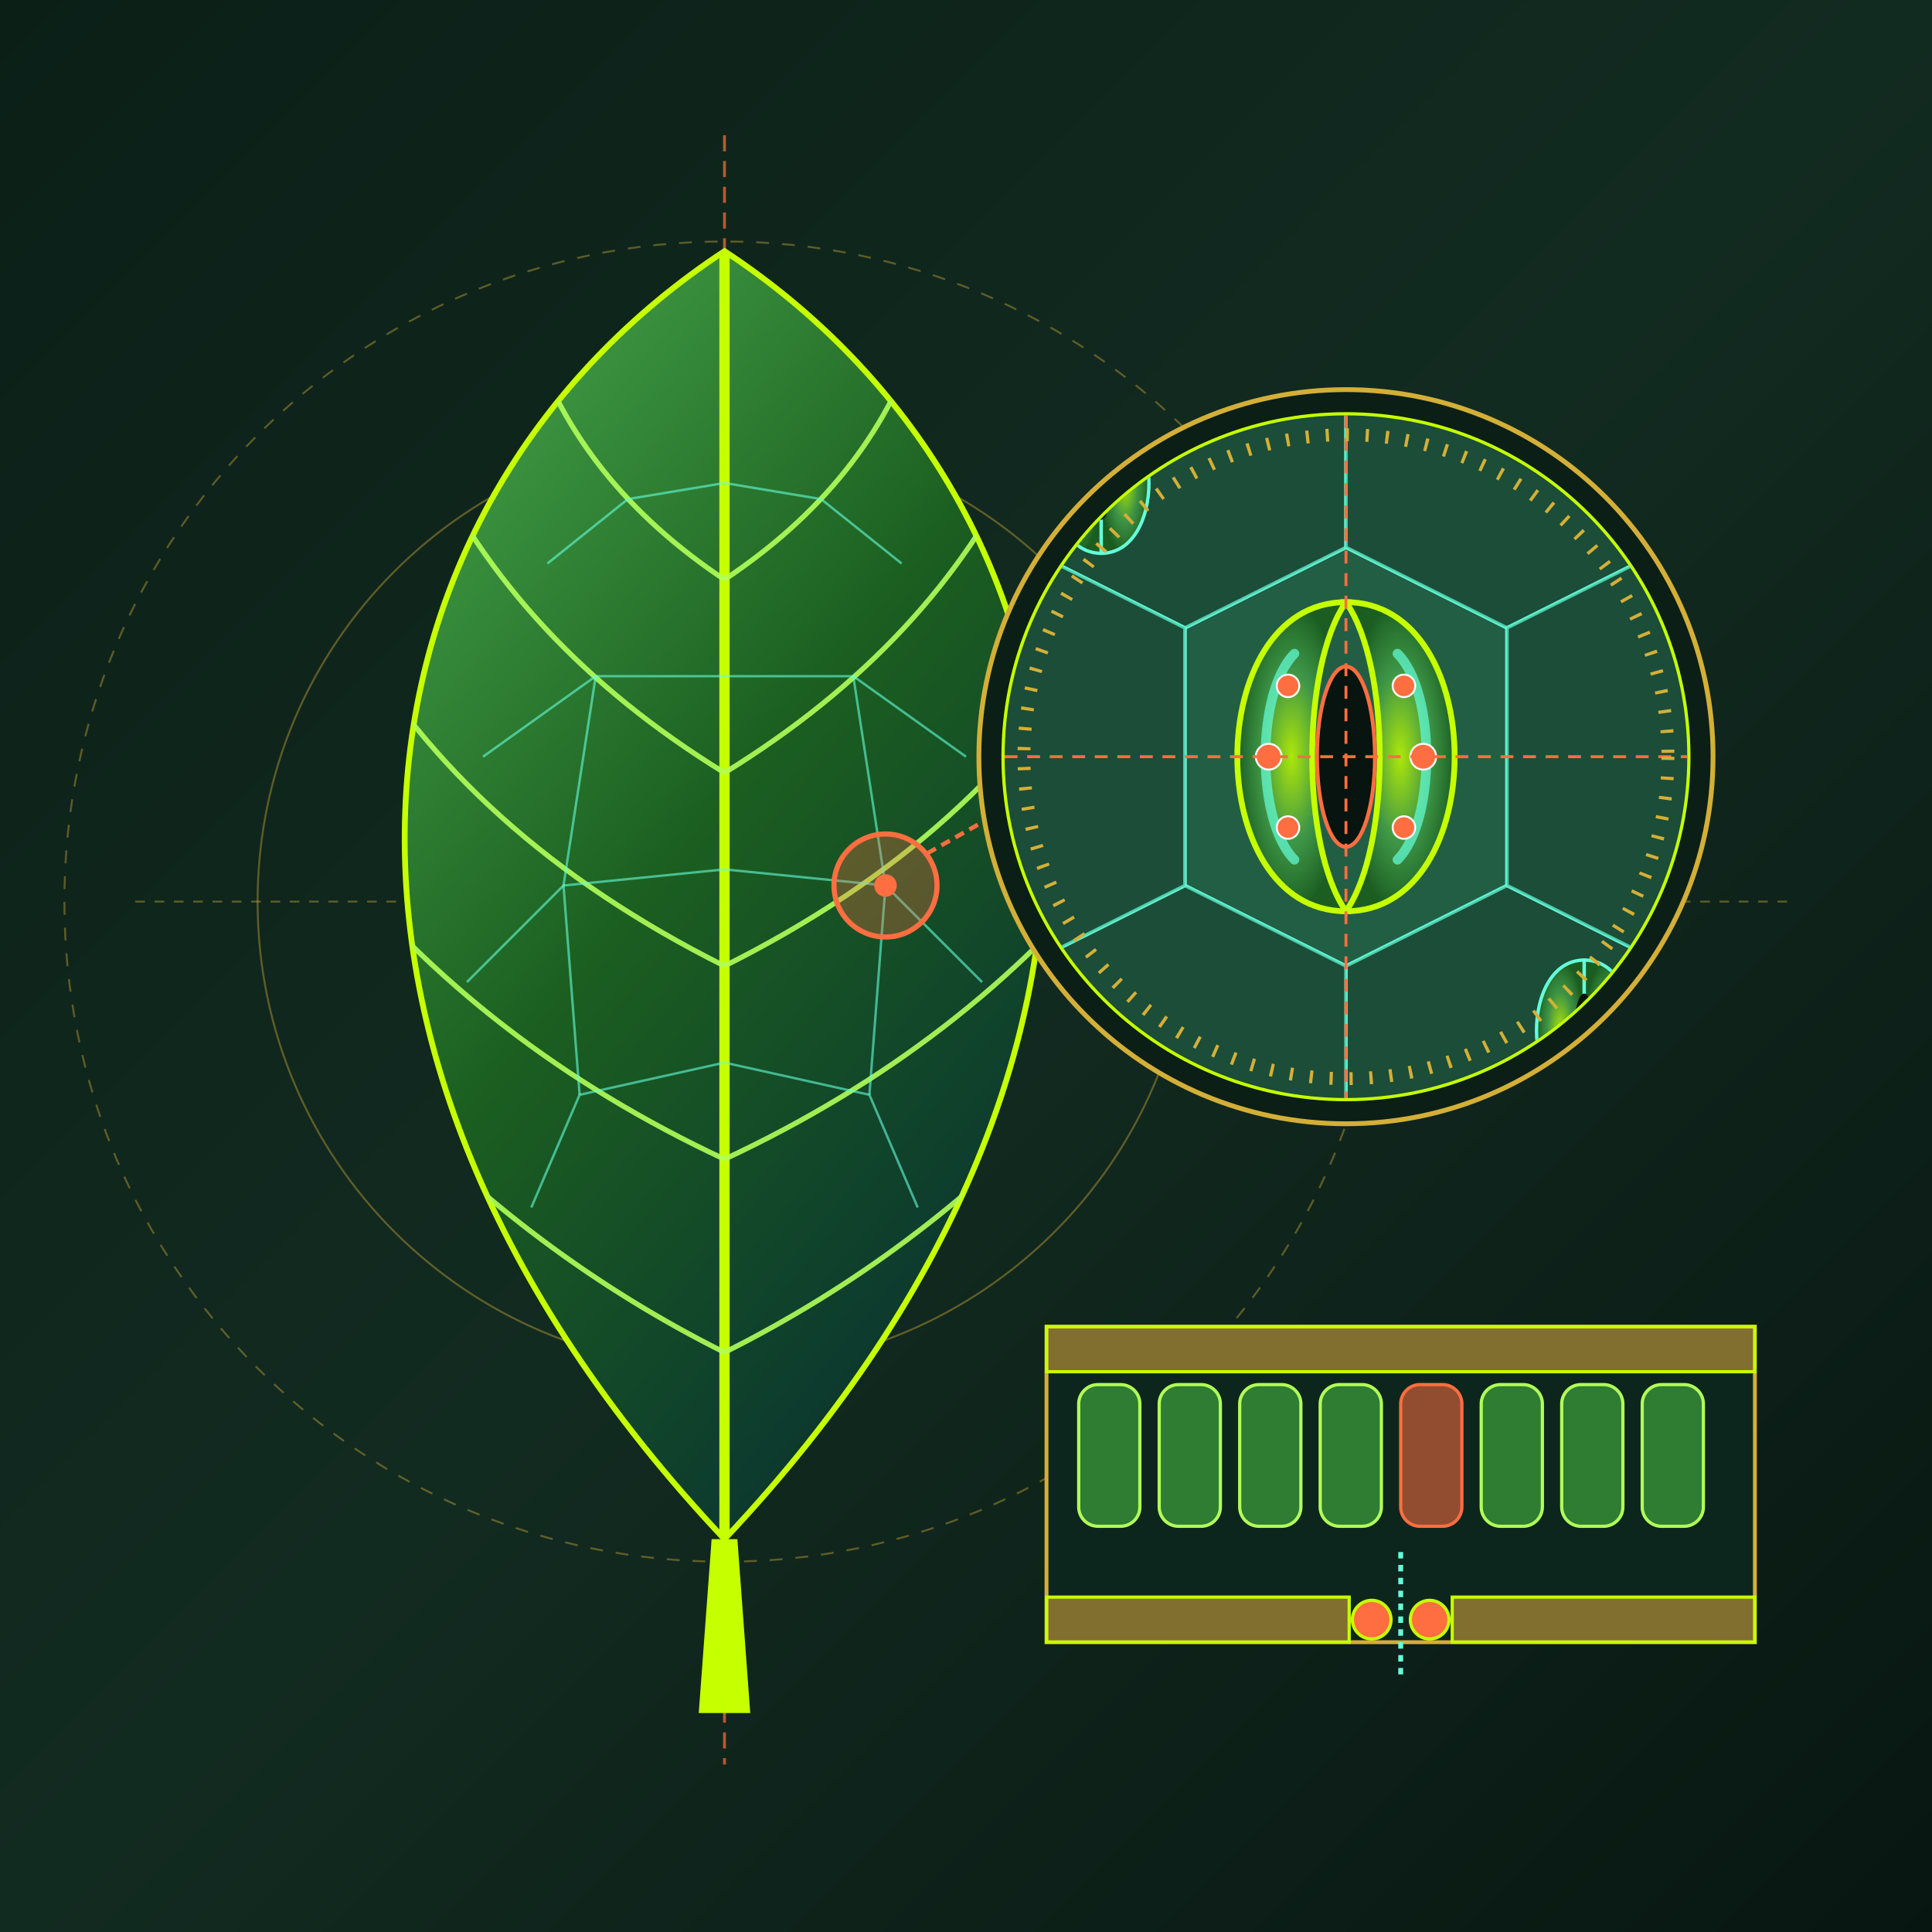
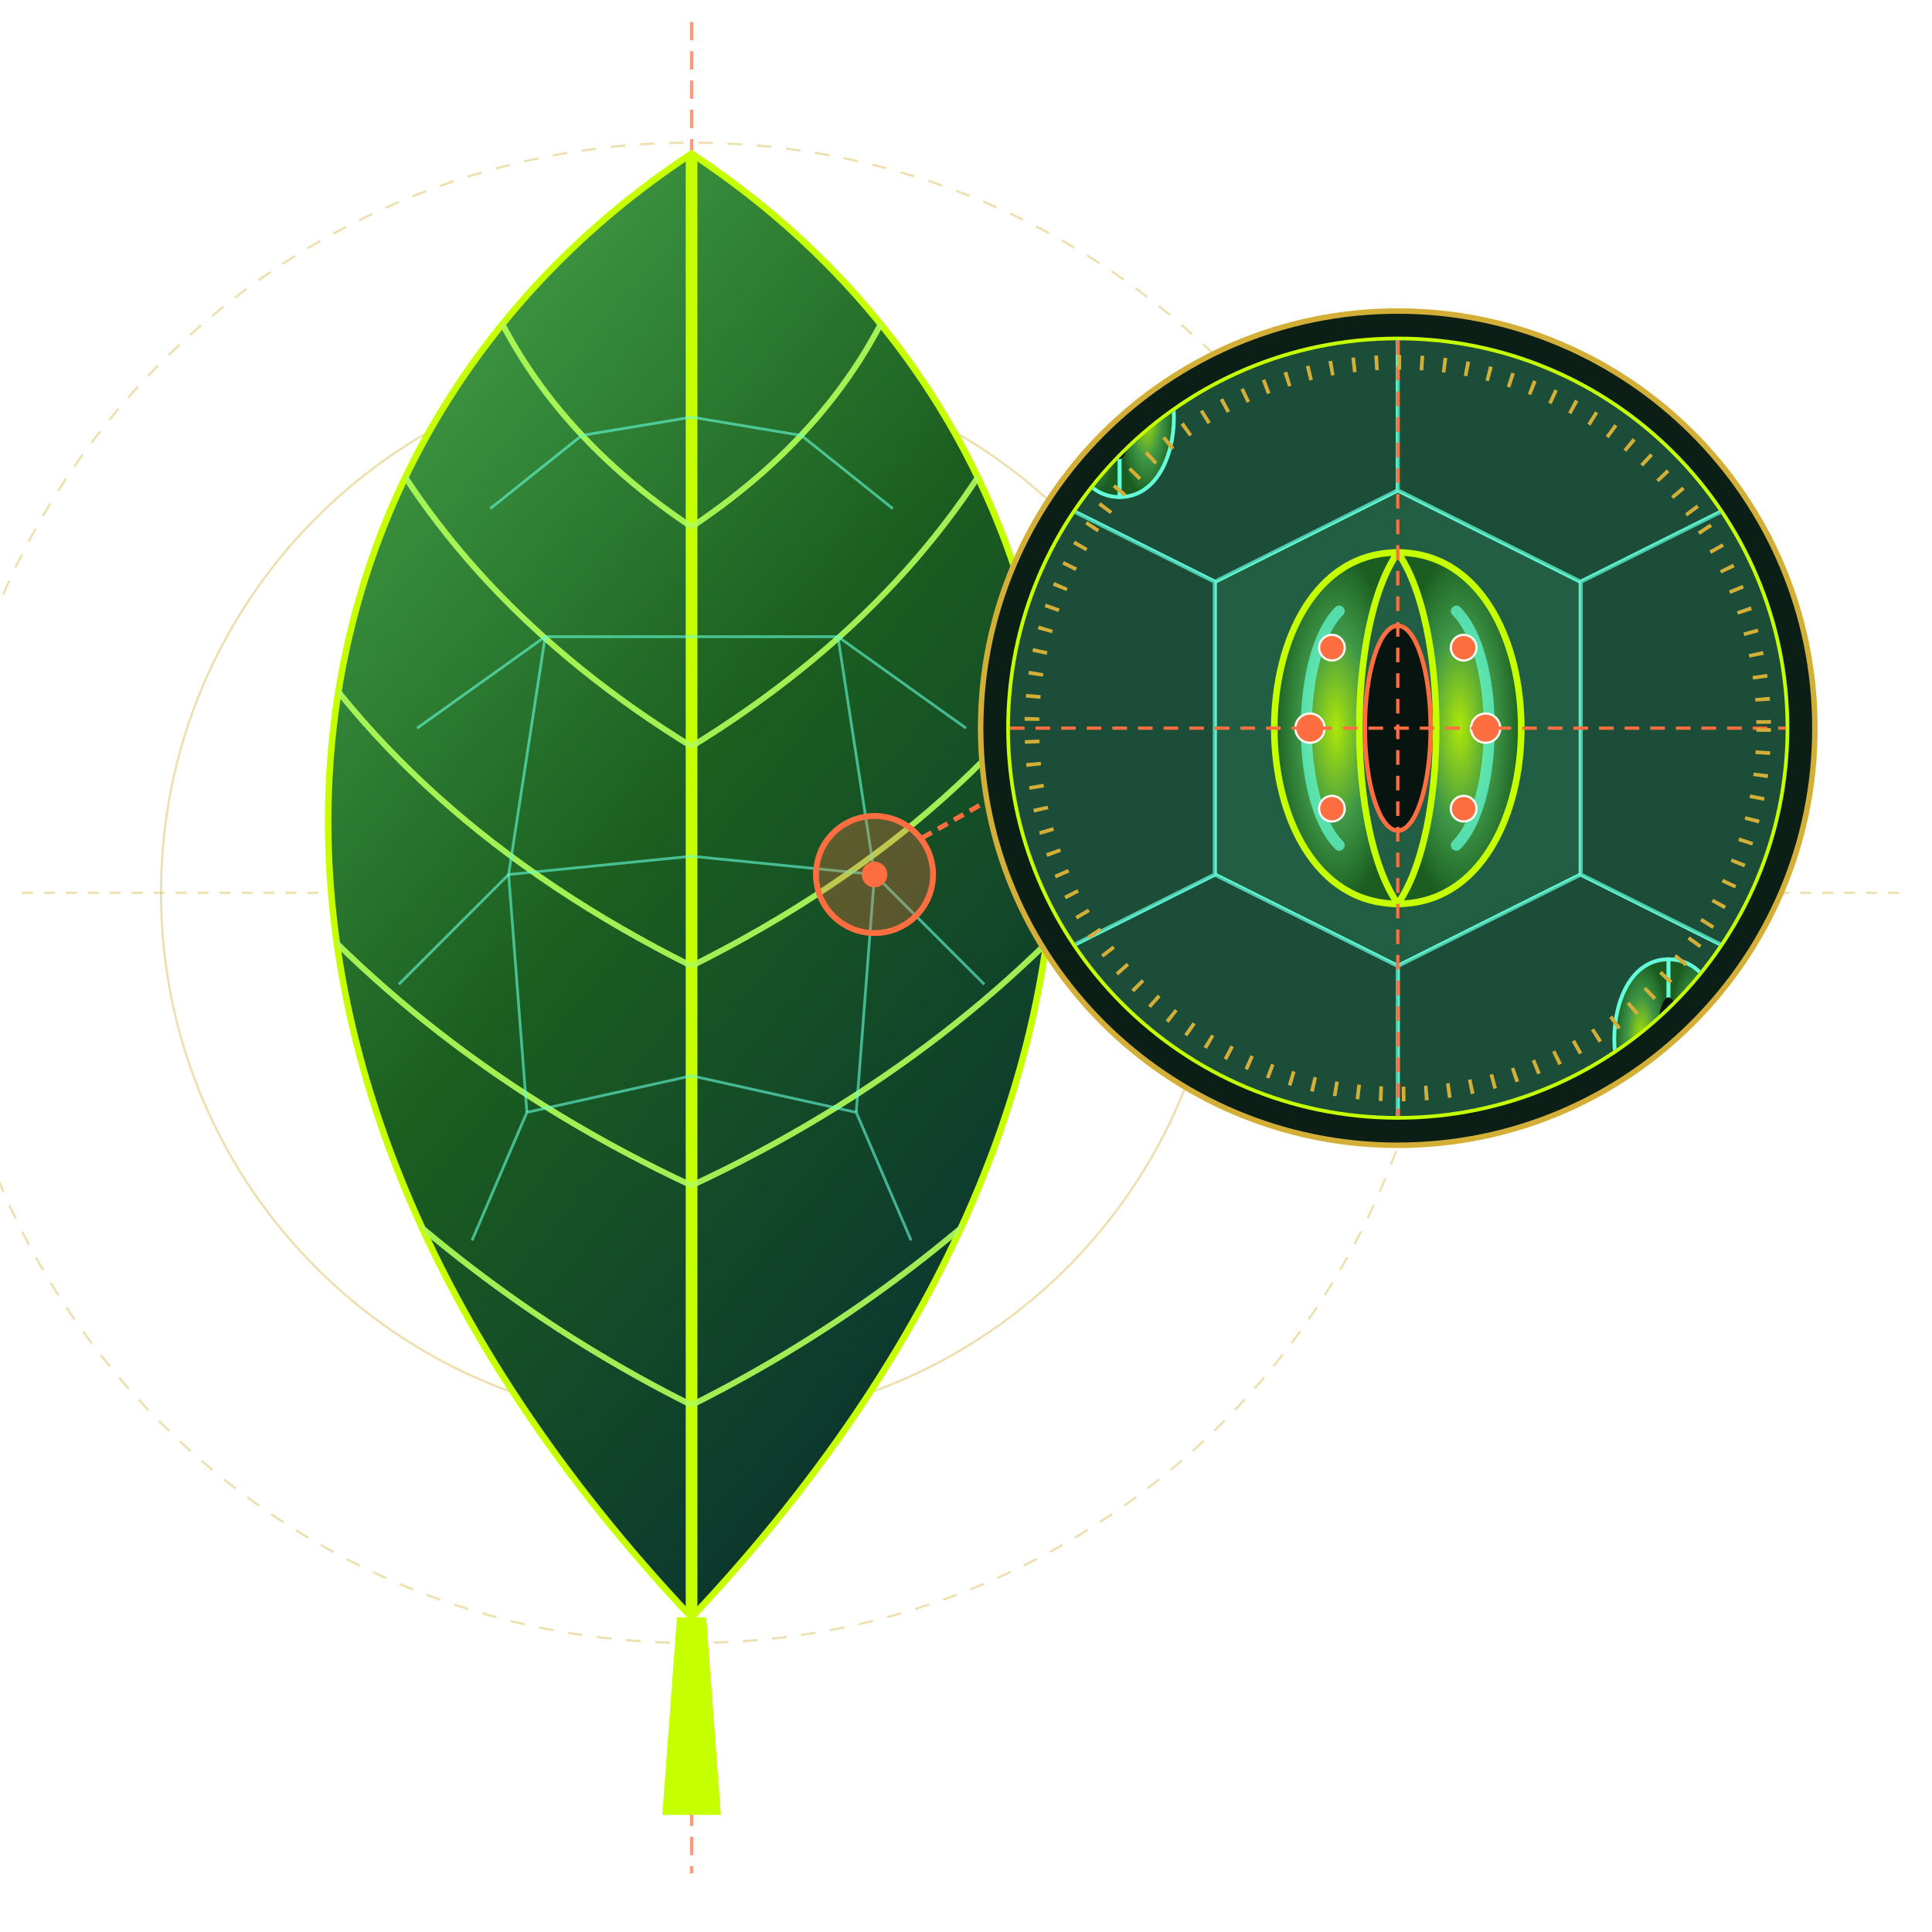
- <svg xmlns="http://www.w3.org/2000/svg" viewBox="0 0 600 600" width="100%" height="100%">
+ <svg xmlns="http://www.w3.org/2000/svg" viewBox="36 36 528 528" width="100%" height="100%">
  <defs>
    <linearGradient id="leaf-bg" x1="0%" y1="0%" x2="100%" y2="100%">
      <stop offset="0%" stop-color="#0B1F17" />
      <stop offset="50%" stop-color="#122B21" />
      <stop offset="100%" stop-color="#081611" />
    </linearGradient>
    <linearGradient id="leaf-blade" x1="20%" y1="0%" x2="80%" y2="100%">
      <stop offset="0%" stop-color="#43A047" />
      <stop offset="45%" stop-color="#1B5E20" />
      <stop offset="85%" stop-color="#0D3B2E" />
      <stop offset="100%" stop-color="#07261E" />
    </linearGradient>
    <radialGradient id="guard-cell-grad" cx="50%" cy="50%" r="50%">
      <stop offset="0%" stop-color="#C6FF00" stop-opacity="0.85" />
      <stop offset="55%" stop-color="#43A047" stop-opacity="0.85" />
      <stop offset="100%" stop-color="#1B5E20" stop-opacity="0.95" />
    </radialGradient>
    <clipPath id="leaf-body-clip">
      <path d="M 225 78 C 342 155, 372 322, 225 478 C 78 322, 108 155, 225 78 Z" />
    </clipPath>
    <clipPath id="leaf-loupe-clip">
      <circle cx="418" cy="235" r="106" />
    </clipPath>
  </defs>
-   <rect width="600" height="600" fill="url(#leaf-bg)" />
  <g stroke="#D4AF37" stroke-width="0.6" stroke-opacity="0.4" fill="none">
    <circle cx="225" cy="280" r="205" stroke-dasharray="4 4" />
    <circle cx="225" cy="280" r="145" />
    <line x1="225" y1="42" x2="225" y2="548" stroke="#FF6E40" stroke-width="0.9" stroke-opacity="0.7" stroke-dasharray="5 3" />
    <line x1="42" y1="280" x2="558" y2="280" stroke-dasharray="3 3" />
  </g>
  <g>
    <path d="M 225 78 C 342 155, 372 322, 225 478 C 78 322, 108 155, 225 78 Z" fill="url(#leaf-blade)" stroke="#C6FF00" stroke-width="1.8" />
    <path d="M 221 478 L 229 478 L 233 532 L 217 532 Z" fill="#C6FF00" />
    <g clip-path="url(#leaf-body-clip)" fill="none">
      <line x1="225" y1="78" x2="225" y2="478" stroke="#C6FF00" stroke-width="3.2" />
      <g stroke="#B2FF59" stroke-width="1.6" stroke-opacity="0.9">
        <path d="M 225 420 Q 165 390 118 340" />
        <path d="M 225 360 Q 150 325 102 265" />
        <path d="M 225 300 Q 145 260 108 195" />
        <path d="M 225 240 Q 160 200 132 140" />
        <path d="M 225 180 Q 180 150 165 105" />
        <path d="M 225 420 Q 285 390 332 340" />
        <path d="M 225 360 Q 300 325 348 265" />
        <path d="M 225 300 Q 305 260 342 195" />
        <path d="M 225 240 Q 290 200 318 140" />
        <path d="M 225 180 Q 270 150 285 105" />
      </g>
      <g stroke="#64FFDA" stroke-width="0.75" stroke-opacity="0.6">
        <polyline points="165,375 180,340 225,330 270,340 285,375" />
        <polyline points="145,305 175,275 225,270 275,275 305,305" />
        <polyline points="150,235 185,210 225,210 265,210 300,235" />
        <polyline points="170,175 195,155 225,150 255,155 280,175" />
        <line x1="180" y1="340" x2="175" y2="275" />
        <line x1="175" y1="275" x2="185" y2="210" />
        <line x1="270" y1="340" x2="275" y2="275" />
        <line x1="275" y1="275" x2="265" y2="210" />
      </g>
    </g>
    <circle cx="275" cy="275" r="16" fill="#FF6E40" fill-opacity="0.3" stroke="#FF6E40" stroke-width="1.6" />
    <circle cx="275" cy="275" r="3.5" fill="#FF6E40" />
    <line x1="288" y1="265" x2="318" y2="248" stroke="#FF6E40" stroke-width="1.3" stroke-dasharray="3 2" />
  </g>
  <g>
    <circle cx="418" cy="235" r="114" fill="#0B1F17" stroke="#D4AF37" stroke-width="1.5" />
    <circle cx="418" cy="235" r="106" fill="#133829" stroke="#C6FF00" stroke-width="2" />
    <g clip-path="url(#leaf-loupe-clip)">
      <g stroke="#64FFDA" stroke-width="1.1" stroke-opacity="0.7" fill="#1B4D38">
        <polygon points="418,170 468,195 468,275 418,300 368,275 368,195" fill="#225E44" />
        <polygon points="368,195 418,170 418,110 368,85 318,110 318,170" />
        <polygon points="468,195 518,170 518,110 468,85 418,110 418,170" />
        <polygon points="468,275 518,300 518,360 468,385 418,360 418,300" />
        <polygon points="368,275 418,300 418,360 368,385 318,360 318,300" />
        <polygon points="318,170 368,195 368,275 318,300 268,275 268,195" />
        <polygon points="468,195 518,170 568,195 568,275 518,300 468,275" />
      </g>
      <g transform="translate(418, 235)">
        <path d="M 0 -48 C -45 -48, -45 48, 0 48 C -14 28, -14 -28, 0 -48 Z" fill="url(#guard-cell-grad)" stroke="#C6FF00" stroke-width="1.8" />
        <path d="M 0 -48 C 45 -48, 45 48, 0 48 C 14 28, 14 -28, 0 -48 Z" fill="url(#guard-cell-grad)" stroke="#C6FF00" stroke-width="1.8" />
        <path d="M -16 -32 C -28 -20, -28 20, -16 32" fill="none" stroke="#64FFDA" stroke-width="3" stroke-linecap="round" stroke-opacity="0.7" />
        <path d="M 16 -32 C 28 -20, 28 20, 16 32" fill="none" stroke="#64FFDA" stroke-width="3" stroke-linecap="round" stroke-opacity="0.7" />
        <ellipse cx="0" cy="0" rx="9" ry="28" fill="#07140F" stroke="#FF6E40" stroke-width="1.2" />
        <g fill="#FF6E40" stroke="#FFFDF7" stroke-width="0.6">
          <circle cx="-18" cy="-22" r="3.5" />
          <circle cx="-24" cy="0" r="4" />
          <circle cx="-18" cy="22" r="3.5" />
          <circle cx="18" cy="-22" r="3.5" />
          <circle cx="24" cy="0" r="4" />
          <circle cx="18" cy="22" r="3.5" />
        </g>
      </g>
      <g transform="translate(342, 150) scale(0.52)">
        <path d="M 0 -42 C -38 -42, -38 42, 0 42 Z" fill="url(#guard-cell-grad)" stroke="#64FFDA" stroke-width="2" />
        <path d="M 0 -42 C 38 -42, 38 42, 0 42 Z" fill="url(#guard-cell-grad)" stroke="#64FFDA" stroke-width="2" />
        <ellipse cx="0" cy="0" rx="6" ry="22" fill="#07140F" />
      </g>
      <g transform="translate(492, 320) scale(0.52)">
        <path d="M 0 -42 C -38 -42, -38 42, 0 42 Z" fill="url(#guard-cell-grad)" stroke="#64FFDA" stroke-width="2" />
        <path d="M 0 -42 C 38 -42, 38 42, 0 42 Z" fill="url(#guard-cell-grad)" stroke="#64FFDA" stroke-width="2" />
        <ellipse cx="0" cy="0" rx="6" ry="22" fill="#07140F" />
      </g>
      <line x1="312" y1="235" x2="524" y2="235" stroke="#FF6E40" stroke-width="0.9" stroke-dasharray="4 3" />
      <line x1="418" y1="129" x2="418" y2="341" stroke="#FF6E40" stroke-width="0.9" stroke-dasharray="4 3" />
    </g>
    <circle cx="418" cy="235" r="100" fill="none" stroke="#D4AF37" stroke-width="4" stroke-dasharray="1 5.2" />
  </g>
-   <g transform="translate(325, 412)" stroke="#C6FF00" stroke-width="1">
-     <rect x="0" y="0" width="220" height="98" fill="#0D261D" stroke="#D4AF37" stroke-width="1.2" />
-     <rect x="0" y="0" width="220" height="14" fill="#F5B841" fill-opacity="0.5" />
-     <g fill="#2E7D32" stroke="#B2FF59">
-       <rect x="10" y="18" width="19" height="44" rx="6" />
-       <rect x="35" y="18" width="19" height="44" rx="6" />
-       <rect x="60" y="18" width="19" height="44" rx="6" />
-       <rect x="85" y="18" width="19" height="44" rx="6" />
-       <rect x="110" y="18" width="19" height="44" rx="6" fill="#FF6E40" fill-opacity="0.55" stroke="#FF6E40" />
-       <rect x="135" y="18" width="19" height="44" rx="6" />
-       <rect x="160" y="18" width="19" height="44" rx="6" />
-       <rect x="185" y="18" width="19" height="44" rx="6" />
-     </g>
-     <rect x="0" y="84" width="94" height="14" fill="#F5B841" fill-opacity="0.5" />
-     <rect x="126" y="84" width="94" height="14" fill="#F5B841" fill-opacity="0.5" />
-     <circle cx="101" cy="91" r="6" fill="#FF6E40" />
-     <circle cx="119" cy="91" r="6" fill="#FF6E40" />
-     <path d="M 110 108 L 110 68" fill="none" stroke="#64FFDA" stroke-width="1.5" stroke-dasharray="2 2" />
-   </g>
-   <g font-family="monospace" font-size="10" fill="#E8F5E9" letter-spacing="1.5">
- </g>
</svg>
